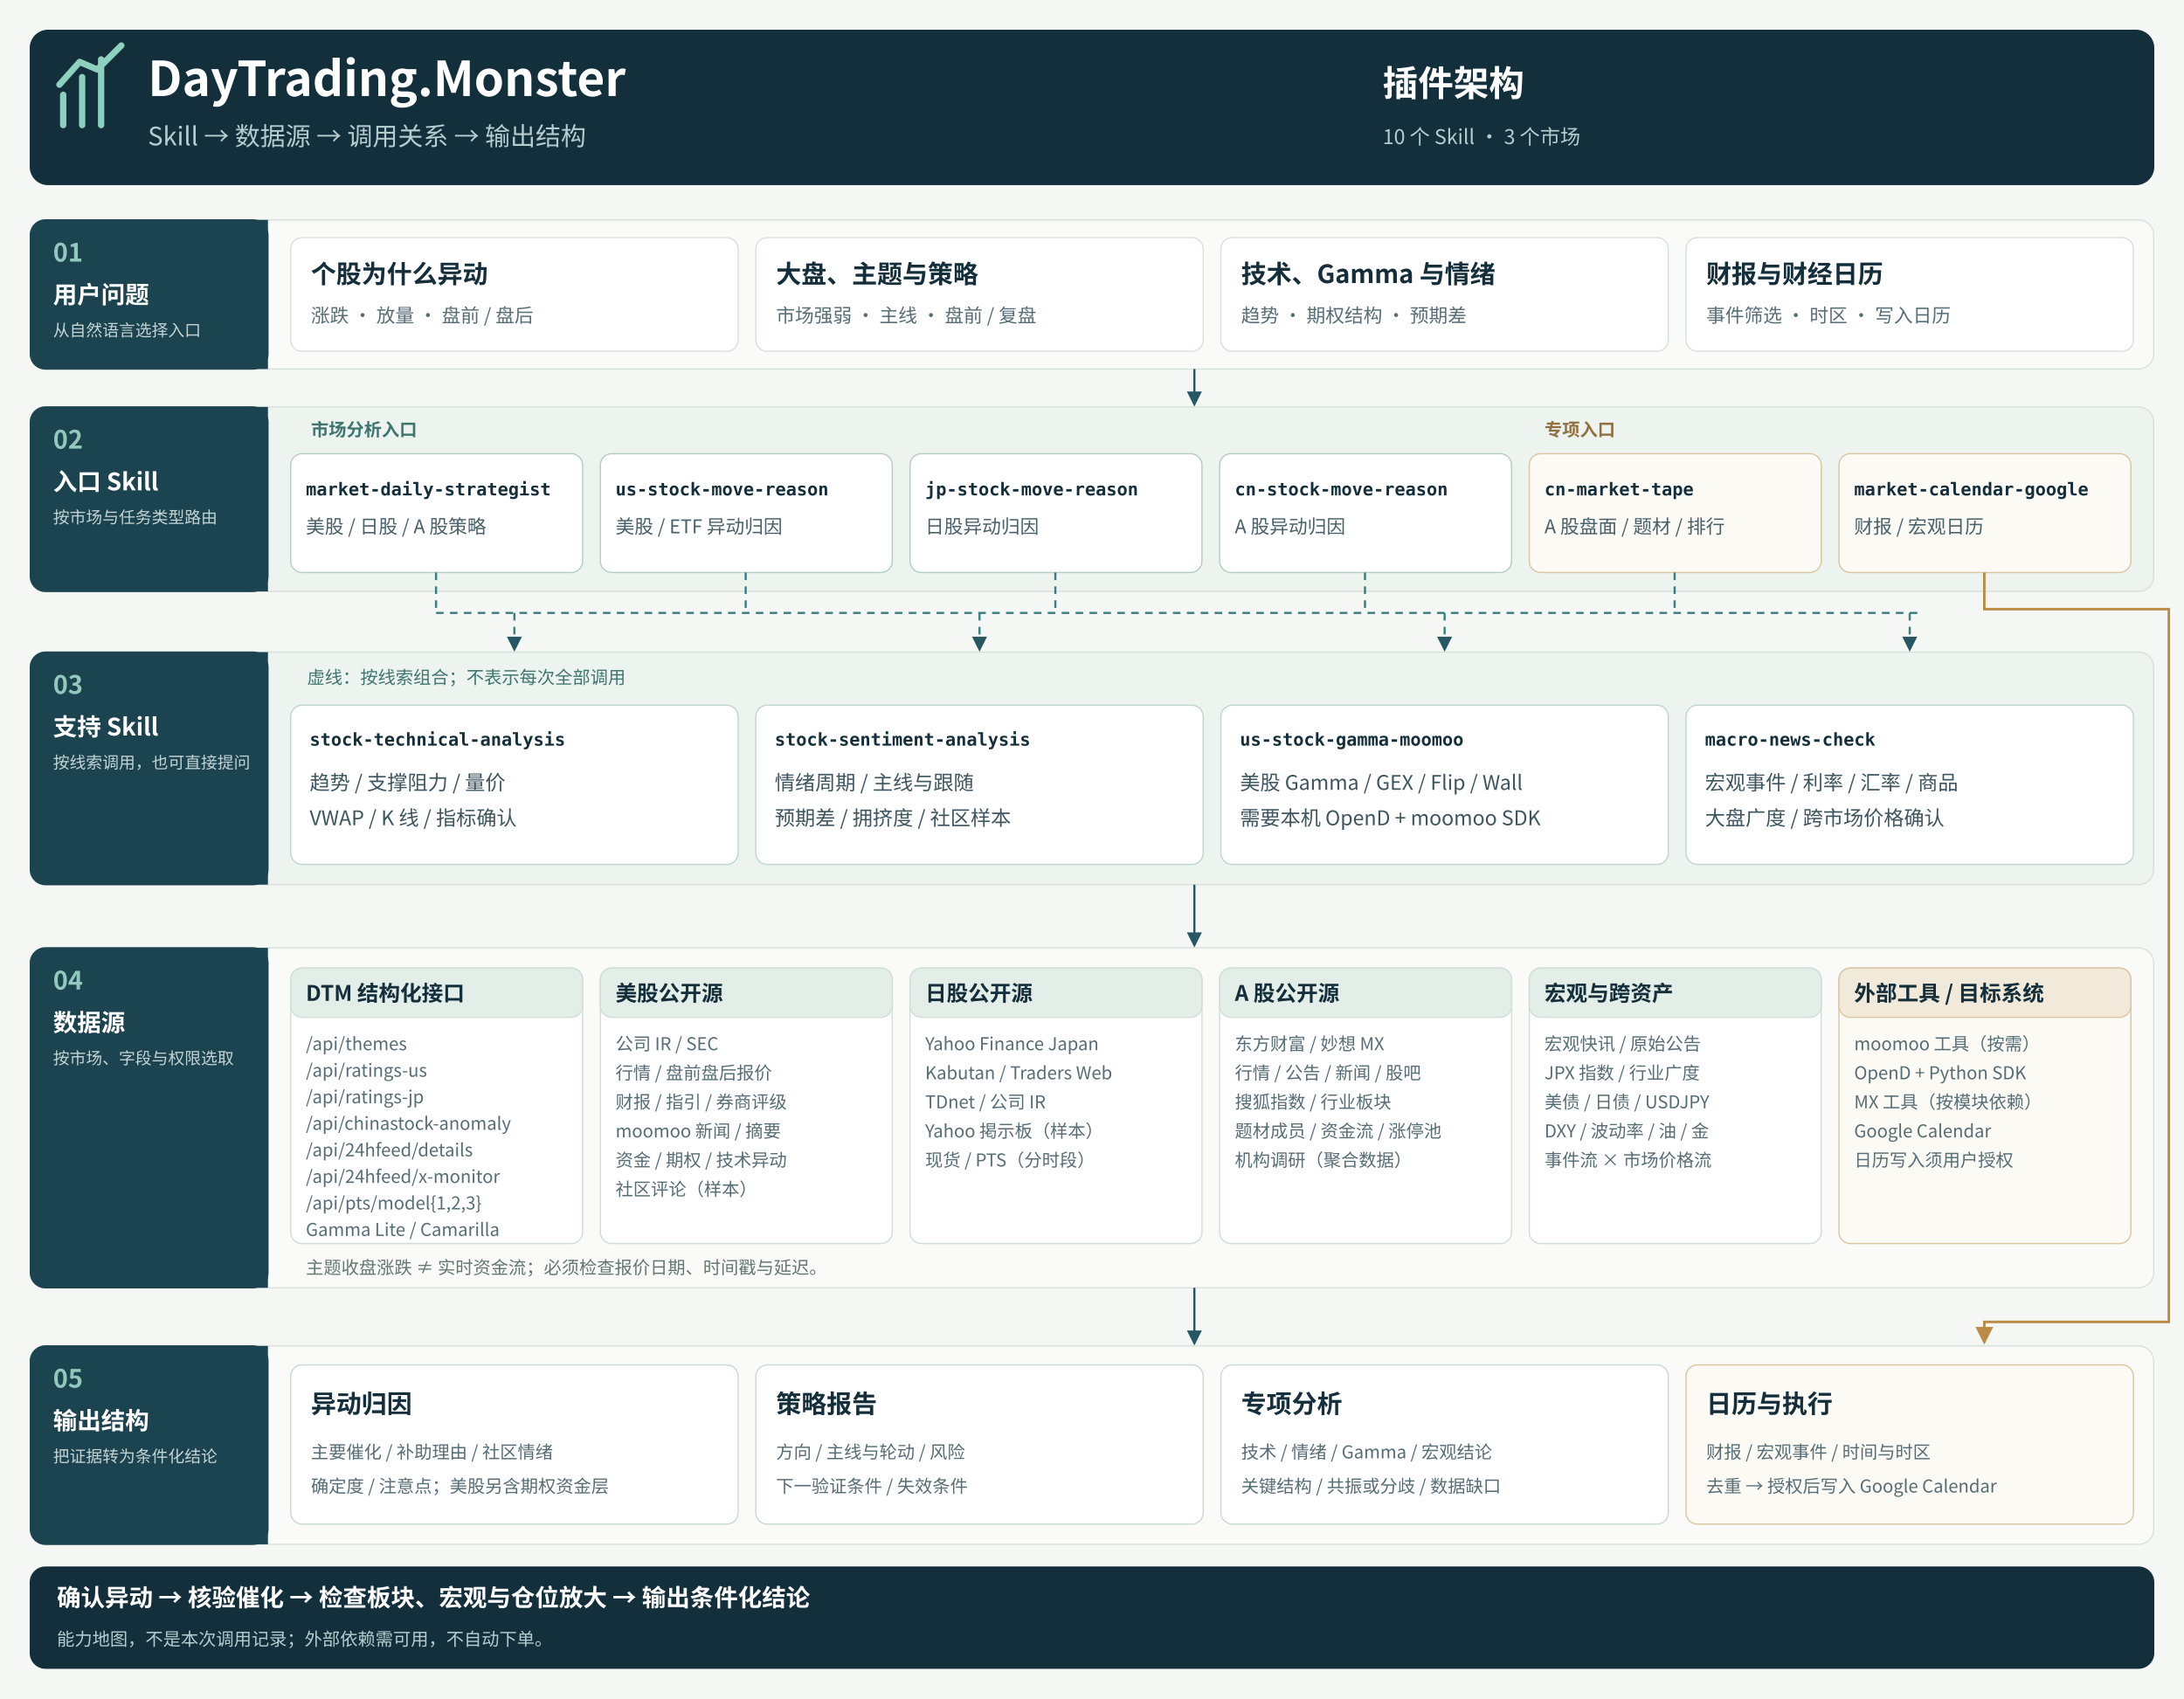
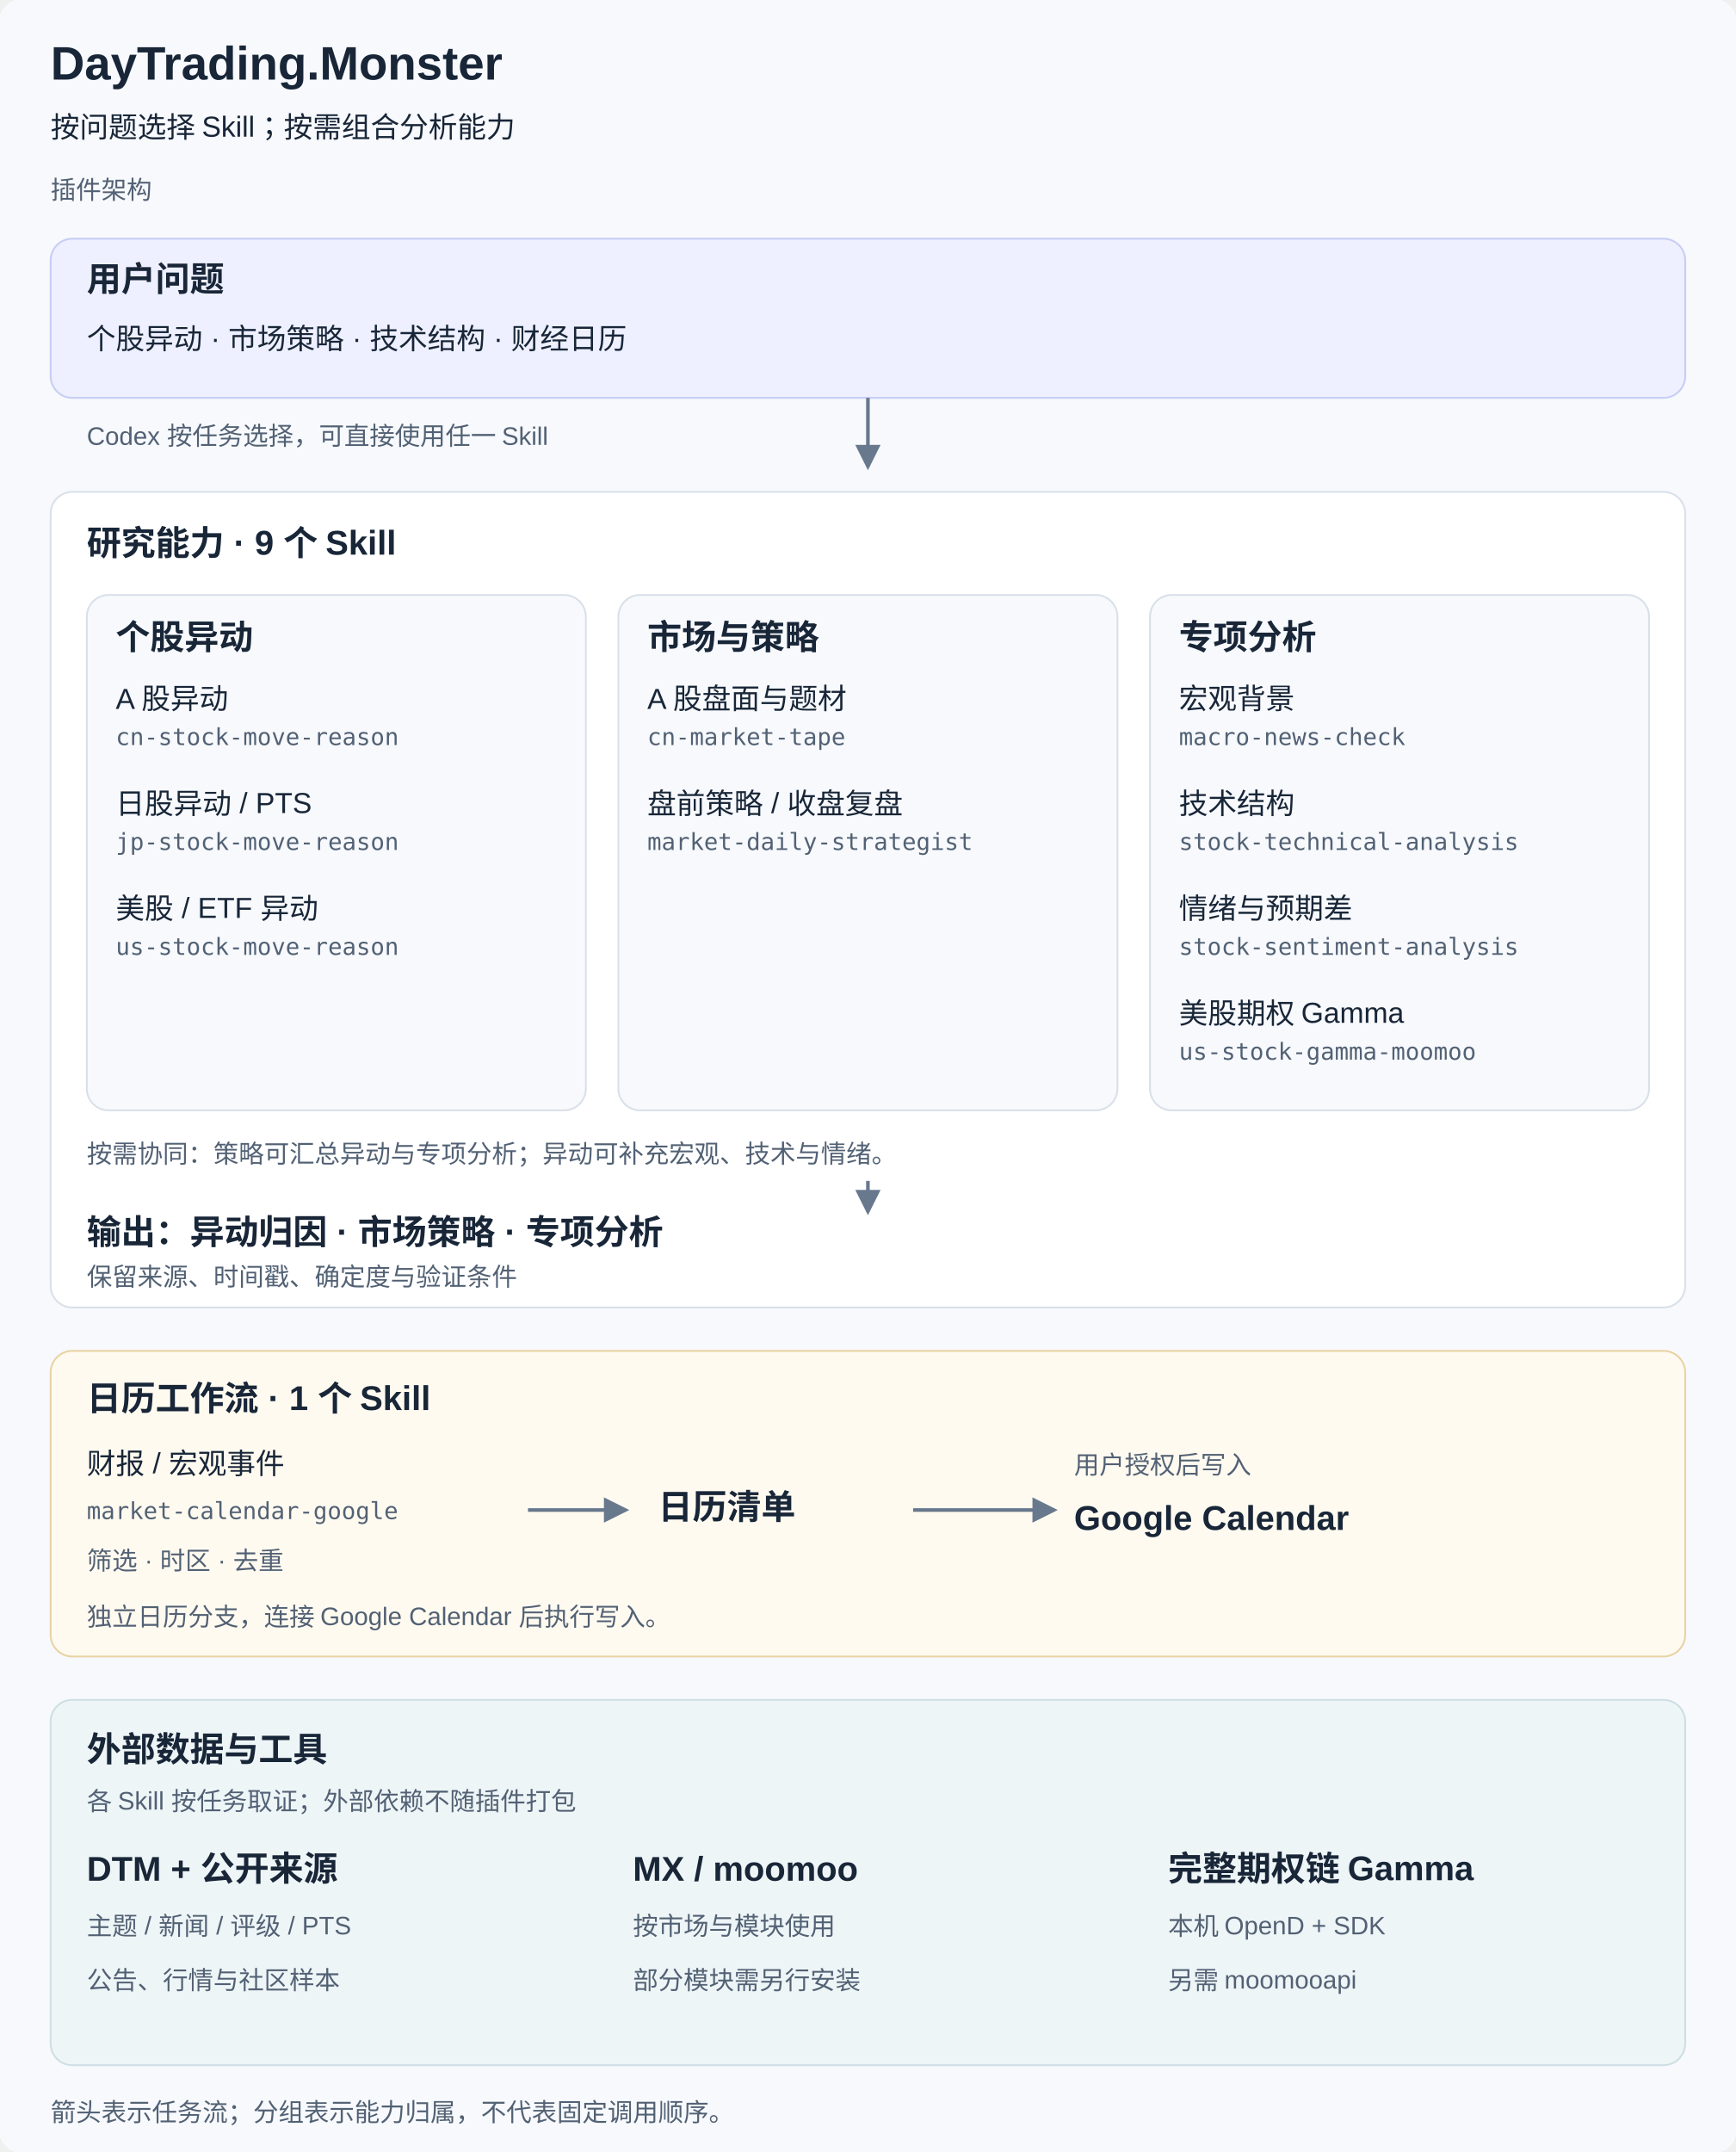
- <svg xmlns="http://www.w3.org/2000/svg" width="1728" height="1344" viewBox="0 0 1728 1344" role="img" aria-labelledby="title desc" xml:lang="zh">
+ <svg xmlns="http://www.w3.org/2000/svg" width="960" height="1190" viewBox="0 0 960 1190" role="img" aria-labelledby="title desc" xml:lang="zh-CN">
  <defs>
-     <style>
- text{font-family:"Noto Sans CJK SC","Noto Sans",Arial,sans-serif;fill:#142f3b} .muted{fill:#566d75;font-size:16px} .small{font-size:14px;fill:#566d75} .code{font-family:"DejaVu Sans Mono",monospace;font-size:14px;font-weight:600} .body{font-size:16px;fill:#3d555f} .card{fill:#fff;stroke:#cfdbd9;stroke-width:1.3} .h{font-size:20px;font-weight:700} .edge{fill:none;stroke:#285764;stroke-width:1.7;marker-end:url(#arrow)} .optional{fill:none;stroke:#3c7f82;stroke-width:1.7;stroke-dasharray:6 5} .gold{fill:none;stroke:#b98b45;stroke-width:2;marker-end:url(#gold-arrow)}
- </style>
+     <style>text{font-family:Arial,"PingFang SC","Hiragino Sans",sans-serif;fill:#182638}.title{font-size:26px;font-weight:700}.head{font-size:19px;font-weight:700}.body{font-size:16px}.small{font-size:14px;fill:#526174}.code{font-family:monospace;font-size:13px;fill:#526174}.edge{fill:none;stroke:#68788d;stroke-width:2;marker-end:url(#arrow)}</style>
    <marker id="arrow" markerWidth="7" markerHeight="7" refX="6" refY="3.5" orient="auto">
-       <path d="M0 0L7 3.5L0 7Z" fill="#285764" />
-     </marker>
-     <marker id="gold-arrow" markerWidth="7" markerHeight="7" refX="6" refY="3.5" orient="auto">
-       <path d="M0 0L7 3.5L0 7Z" fill="#b98b45" />
+       <path d="M0 0L7 3.5L0 7Z" fill="#68788d" />
    </marker>
  </defs>
-   <rect x="0" y="0" width="1728" height="1344" rx="0" fill="#f5f7f4" stroke="#f5f7f4" />
-   <rect x="24" y="24" width="1680" height="122" rx="14" fill="#132f3c" stroke="#132f3c" />
-   <path d="M50 99V75M65 99V61M80 99V47M47 67L63 49L77 55L96 36" fill="none" stroke="#8dd0bd" stroke-width="5" stroke-linecap="round" stroke-linejoin="round" />
-   <text x="117" y="76" font-size="38" style="fill:#ffffff" font-weight="700">DayTrading.Monster</text>
-   <text x="117" y="115" font-size="20" style="fill:#b6cccf">Skill → 数据源 → 调用关系 → 输出结构</text>
-   <text x="1094" y="76" font-size="28" style="fill:#ffffff" font-weight="700">插件架构</text>
-   <text x="1094" y="114" font-size="16" style="fill:#b6cccf">10 个 Skill · 3 个市场</text>
-   <rect x="24" y="174" width="1680" height="118" rx="12" fill="#fafbf8" stroke="#d7e1db" />
-   <rect x="24" y="174" width="188" height="118" rx="12" fill="#1c4350" stroke="#1c4350" />
-   <rect x="198" y="174" width="14" height="118" fill="#1c4350" />
-   <text x="42" y="207" font-size="20" style="fill:#92c9bc" font-weight="700">01</text>
-   <text x="42" y="240" font-size="19" style="fill:#ffffff" font-weight="700">用户问题</text>
-   <text x="42" y="266" font-size="13" style="fill:#c3d4d4">从自然语言选择入口</text>
-   <rect x="24" y="322" width="1680" height="146" rx="12" fill="#edf3ef" stroke="#d7e1db" />
-   <rect x="24" y="322" width="188" height="146" rx="12" fill="#1c4350" stroke="#1c4350" />
-   <rect x="198" y="322" width="14" height="146" fill="#1c4350" />
-   <text x="42" y="355" font-size="20" style="fill:#92c9bc" font-weight="700">02</text>
-   <text x="42" y="388" font-size="19" style="fill:#ffffff" font-weight="700">入口 Skill</text>
-   <text x="42" y="414" font-size="13" style="fill:#c3d4d4">按市场与任务类型路由</text>
-   <rect x="24" y="516" width="1680" height="184" rx="12" fill="#edf3ef" stroke="#d7e1db" />
-   <rect x="24" y="516" width="188" height="184" rx="12" fill="#1c4350" stroke="#1c4350" />
-   <rect x="198" y="516" width="14" height="184" fill="#1c4350" />
-   <text x="42" y="549" font-size="20" style="fill:#92c9bc" font-weight="700">03</text>
-   <text x="42" y="582" font-size="19" style="fill:#ffffff" font-weight="700">支持 Skill</text>
-   <text x="42" y="608" font-size="13" style="fill:#c3d4d4">按线索调用，也可直接提问</text>
-   <rect x="24" y="750" width="1680" height="269" rx="12" fill="#fafbf8" stroke="#d7e1db" />
-   <rect x="24" y="750" width="188" height="269" rx="12" fill="#1c4350" stroke="#1c4350" />
-   <rect x="198" y="750" width="14" height="269" fill="#1c4350" />
-   <text x="42" y="783" font-size="20" style="fill:#92c9bc" font-weight="700">04</text>
-   <text x="42" y="816" font-size="19" style="fill:#ffffff" font-weight="700">数据源</text>
-   <text x="42" y="842" font-size="13" style="fill:#c3d4d4">按市场、字段与权限选取</text>
-   <rect x="24" y="1065" width="1680" height="157" rx="12" fill="#fafbf8" stroke="#d7e1db" />
-   <rect x="24" y="1065" width="188" height="157" rx="12" fill="#1c4350" stroke="#1c4350" />
-   <rect x="198" y="1065" width="14" height="157" fill="#1c4350" />
-   <text x="42" y="1098" font-size="20" style="fill:#92c9bc" font-weight="700">05</text>
-   <text x="42" y="1131" font-size="19" style="fill:#ffffff" font-weight="700">输出结构</text>
-   <text x="42" y="1157" font-size="13" style="fill:#c3d4d4">把证据转为条件化结论</text>
-   <rect x="230" y="188" width="354" height="90" rx="9" fill="#ffffff" stroke="#d7e1dc" />
-   <text x="246" y="224" class="h">个股为什么异动</text>
-   <text x="246" y="255" font-size="15" style="fill:#566d75">涨跌 · 放量 · 盘前 / 盘后</text>
-   <rect x="598" y="188" width="354" height="90" rx="9" fill="#ffffff" stroke="#d7e1dc" />
-   <text x="614" y="224" class="h">大盘、主题与策略</text>
-   <text x="614" y="255" font-size="15" style="fill:#566d75">市场强弱 · 主线 · 盘前 / 复盘</text>
-   <rect x="966" y="188" width="354" height="90" rx="9" fill="#ffffff" stroke="#d7e1dc" />
-   <text x="982" y="224" class="h">技术、Gamma 与情绪</text>
-   <text x="982" y="255" font-size="15" style="fill:#566d75">趋势 · 期权结构 · 预期差</text>
-   <rect x="1334" y="188" width="354" height="90" rx="9" fill="#ffffff" stroke="#d7e1dc" />
-   <text x="1350" y="224" class="h">财报与财经日历</text>
-   <text x="1350" y="255" font-size="15" style="fill:#566d75">事件筛选 · 时区 · 写入日历</text>
-   <path class="edge" d="M945 292V320" />
-   <text x="246" y="345" font-size="14" style="fill:#3e756e" font-weight="700">市场分析入口</text>
-   <text x="1222" y="345" font-size="14" style="fill:#917040" font-weight="700">专项入口</text>
-   <rect x="230" y="359" width="231" height="94" rx="9" fill="#ffffff" stroke="#b4cebf" />
-   <text x="242" y="392" class="code">market-daily-strategist</text>
-   <text x="242" y="422" font-size="15" style="fill:#476069">美股 / 日股 / A 股策略</text>
-   <rect x="475" y="359" width="231" height="94" rx="9" fill="#ffffff" stroke="#b4cebf" />
-   <text x="487" y="392" class="code">us-stock-move-reason</text>
-   <text x="487" y="422" font-size="15" style="fill:#476069">美股 / ETF 异动归因</text>
-   <rect x="720" y="359" width="231" height="94" rx="9" fill="#ffffff" stroke="#b4cebf" />
-   <text x="732" y="392" class="code">jp-stock-move-reason</text>
-   <text x="732" y="422" font-size="15" style="fill:#476069">日股异动归因</text>
-   <rect x="965" y="359" width="231" height="94" rx="9" fill="#ffffff" stroke="#b4cebf" />
-   <text x="977" y="392" class="code">cn-stock-move-reason</text>
-   <text x="977" y="422" font-size="15" style="fill:#476069">A 股异动归因</text>
-   <rect x="1210" y="359" width="231" height="94" rx="9" fill="#fcfaf5" stroke="#dbc6a2" />
-   <text x="1222" y="392" class="code">cn-market-tape</text>
-   <text x="1222" y="422" font-size="15" style="fill:#476069">A 股盘面 / 题材 / 排行</text>
-   <rect x="1455" y="359" width="231" height="94" rx="9" fill="#fcfaf5" stroke="#dbc6a2" />
-   <text x="1467" y="392" class="code">market-calendar-google</text>
-   <text x="1467" y="422" font-size="15" style="fill:#476069">财报 / 宏观日历</text>
-   <path class="optional" d="M345 453V485" />
-   <path class="optional" d="M590 453V485" />
-   <path class="optional" d="M835 453V485" />
-   <path class="optional" d="M1080 453V485" />
-   <path class="optional" d="M1325 453V485" />
-   <path class="optional" d="M345 485H1518" />
-   <path class="optional" d="M407 485V514" marker-end="url(#arrow)" />
-   <path class="optional" d="M775 485V514" marker-end="url(#arrow)" />
-   <path class="optional" d="M1143 485V514" marker-end="url(#arrow)" />
-   <path class="optional" d="M1511 485V514" marker-end="url(#arrow)" />
-   <text x="243" y="541" font-size="14" style="fill:#3e756e">虚线：按线索组合；不表示每次全部调用</text>
-   <rect x="230" y="558" width="354" height="126" rx="9" fill="#ffffff" stroke="#bfd5cf" />
-   <text x="245" y="590" class="code">stock-technical-analysis</text>
-   <text class="body">
-     <tspan x="245" y="625">趋势 / 支撑阻力 / 量价</tspan>
-     <tspan x="245" y="653">VWAP / K 线 / 指标确认</tspan>
-   </text>
-   <rect x="598" y="558" width="354" height="126" rx="9" fill="#ffffff" stroke="#bfd5cf" />
-   <text x="613" y="590" class="code">stock-sentiment-analysis</text>
-   <text class="body">
-     <tspan x="613" y="625">情绪周期 / 主线与跟随</tspan>
-     <tspan x="613" y="653">预期差 / 拥挤度 / 社区样本</tspan>
-   </text>
-   <rect x="966" y="558" width="354" height="126" rx="9" fill="#ffffff" stroke="#bfd5cf" />
-   <text x="981" y="590" class="code">us-stock-gamma-moomoo</text>
-   <text class="body">
-     <tspan x="981" y="625">美股 Gamma / GEX / Flip / Wall</tspan>
-     <tspan x="981" y="653">需要本机 OpenD + moomoo SDK</tspan>
-   </text>
-   <rect x="1334" y="558" width="354" height="126" rx="9" fill="#ffffff" stroke="#bfd5cf" />
-   <text x="1349" y="590" class="code">macro-news-check</text>
-   <text class="body">
-     <tspan x="1349" y="625">宏观事件 / 利率 / 汇率 / 商品</tspan>
-     <tspan x="1349" y="653">大盘广度 / 跨市场价格确认</tspan>
-   </text>
-   <path class="gold" d="M1570 453V482H1716V1046H1570V1062" />
-   <path class="edge" d="M945 700V748" />
-   <rect x="230" y="766" width="231" height="218" rx="9" fill="#ffffff" stroke="#d0ded6" />
-   <rect x="230" y="766" width="231" height="39" rx="9" fill="#e4eee8" stroke="#d0ded6" />
-   <text x="242" y="792" font-size="17" font-weight="700">DTM 结构化接口</text>
-   <text class="small">
-     <tspan x="242" y="831">/api/themes</tspan>
-     <tspan x="242" y="852">/api/ratings-us</tspan>
-     <tspan x="242" y="873">/api/ratings-jp</tspan>
-     <tspan x="242" y="894">/api/chinastock-anomaly</tspan>
-     <tspan x="242" y="915">/api/24hfeed/details</tspan>
-     <tspan x="242" y="936">/api/24hfeed/x-monitor</tspan>
-     <tspan x="242" y="957">/api/pts/model{1,2,3}</tspan>
-     <tspan x="242" y="978">Gamma Lite / Camarilla</tspan>
-   </text>
-   <rect x="475" y="766" width="231" height="218" rx="9" fill="#ffffff" stroke="#d0ded6" />
-   <rect x="475" y="766" width="231" height="39" rx="9" fill="#e4eee8" stroke="#d0ded6" />
-   <text x="487" y="792" font-size="17" font-weight="700">美股公开源</text>
-   <text class="small">
-     <tspan x="487" y="831">公司 IR / SEC</tspan>
-     <tspan x="487" y="854">行情 / 盘前盘后报价</tspan>
-     <tspan x="487" y="877">财报 / 指引 / 券商评级</tspan>
-     <tspan x="487" y="900">moomoo 新闻 / 摘要</tspan>
-     <tspan x="487" y="923">资金 / 期权 / 技术异动</tspan>
-     <tspan x="487" y="946">社区评论（样本）</tspan>
-   </text>
-   <rect x="720" y="766" width="231" height="218" rx="9" fill="#ffffff" stroke="#d0ded6" />
-   <rect x="720" y="766" width="231" height="39" rx="9" fill="#e4eee8" stroke="#d0ded6" />
-   <text x="732" y="792" font-size="17" font-weight="700">日股公开源</text>
-   <text class="small">
-     <tspan x="732" y="831">Yahoo Finance Japan</tspan>
-     <tspan x="732" y="854">Kabutan / Traders Web</tspan>
-     <tspan x="732" y="877">TDnet / 公司 IR</tspan>
-     <tspan x="732" y="900">Yahoo 掲示板（样本）</tspan>
-     <tspan x="732" y="923">现货 / PTS（分时段）</tspan>
-   </text>
-   <rect x="965" y="766" width="231" height="218" rx="9" fill="#ffffff" stroke="#d0ded6" />
-   <rect x="965" y="766" width="231" height="39" rx="9" fill="#e4eee8" stroke="#d0ded6" />
-   <text x="977" y="792" font-size="17" font-weight="700">A 股公开源</text>
-   <text class="small">
-     <tspan x="977" y="831">东方财富 / 妙想 MX</tspan>
-     <tspan x="977" y="854">行情 / 公告 / 新闻 / 股吧</tspan>
-     <tspan x="977" y="877">搜狐指数 / 行业板块</tspan>
-     <tspan x="977" y="900">题材成员 / 资金流 / 涨停池</tspan>
-     <tspan x="977" y="923">机构调研（聚合数据）</tspan>
-   </text>
-   <rect x="1210" y="766" width="231" height="218" rx="9" fill="#ffffff" stroke="#d0ded6" />
-   <rect x="1210" y="766" width="231" height="39" rx="9" fill="#e4eee8" stroke="#d0ded6" />
-   <text x="1222" y="792" font-size="17" font-weight="700">宏观与跨资产</text>
-   <text class="small">
-     <tspan x="1222" y="831">宏观快讯 / 原始公告</tspan>
-     <tspan x="1222" y="854">JPX 指数 / 行业广度</tspan>
-     <tspan x="1222" y="877">美债 / 日债 / USDJPY</tspan>
-     <tspan x="1222" y="900">DXY / 波动率 / 油 / 金</tspan>
-     <tspan x="1222" y="923">事件流 × 市场价格流</tspan>
-   </text>
-   <rect x="1455" y="766" width="231" height="218" rx="9" fill="#fcfaf5" stroke="#dbc6a2" />
-   <rect x="1455" y="766" width="231" height="39" rx="9" fill="#f1e9da" stroke="#dbc6a2" />
-   <text x="1467" y="792" font-size="17" font-weight="700">外部工具 / 目标系统</text>
-   <text class="small">
-     <tspan x="1467" y="831">moomoo 工具（按需）</tspan>
-     <tspan x="1467" y="854">OpenD + Python SDK</tspan>
-     <tspan x="1467" y="877">MX 工具（按模块依赖）</tspan>
-     <tspan x="1467" y="900">Google Calendar</tspan>
-     <tspan x="1467" y="923">日历写入须用户授权</tspan>
-   </text>
-   <text x="242" y="1008" font-size="14" style="fill:#63776f">主题收盘涨跌 ≠ 实时资金流；必须检查报价日期、时间戳与延迟。</text>
-   <path class="edge" d="M945 1019V1063" />
-   <rect x="230" y="1080" width="354" height="126" rx="9" fill="#ffffff" stroke="#c9dad0" />
-   <text x="246" y="1118" class="h">异动归因</text>
-   <text class="small">
-     <tspan x="246" y="1154">主要催化 / 补助理由 / 社区情绪</tspan>
-     <tspan x="246" y="1181">确定度 / 注意点；美股另含期权资金层</tspan>
-   </text>
-   <rect x="598" y="1080" width="354" height="126" rx="9" fill="#ffffff" stroke="#c9dad0" />
-   <text x="614" y="1118" class="h">策略报告</text>
-   <text class="small">
-     <tspan x="614" y="1154">方向 / 主线与轮动 / 风险</tspan>
-     <tspan x="614" y="1181">下一验证条件 / 失效条件</tspan>
-   </text>
-   <rect x="966" y="1080" width="354" height="126" rx="9" fill="#ffffff" stroke="#c9dad0" />
-   <text x="982" y="1118" class="h">专项分析</text>
-   <text class="small">
-     <tspan x="982" y="1154">技术 / 情绪 / Gamma / 宏观结论</tspan>
-     <tspan x="982" y="1181">关键结构 / 共振或分歧 / 数据缺口</tspan>
-   </text>
-   <rect x="1334" y="1080" width="354" height="126" rx="9" fill="#fcfaf5" stroke="#dbc6a2" />
-   <text x="1350" y="1118" class="h">日历与执行</text>
-   <text class="small">
-     <tspan x="1350" y="1154">财报 / 宏观事件 / 时间与时区</tspan>
-     <tspan x="1350" y="1181">去重 → 授权后写入 Google Calendar</tspan>
-   </text>
-   <rect x="24" y="1240" width="1680" height="80" rx="12" fill="#132f3c" stroke="#132f3c" />
-   <text x="45" y="1271" font-size="19" style="fill:#ffffff" font-weight="600">确认异动 → 核验催化 → 检查板块、宏观与仓位放大 → 输出条件化结论</text>
-   <text x="45" y="1302" font-size="14" style="fill:#b6cccf">能力地图，不是本次调用记录；外部依赖需可用，不自动下单。</text>
+   <rect x="0" y="0" width="960" height="1190" rx="12" fill="#f7f9fc" stroke="#f7f9fc" />
+   <text x="28" y="44" class="title">DayTrading.Monster</text>
+   <text x="28" y="76" class="body">按问题选择 Skill；按需组合分析能力</text>
+   <text x="28" y="110" class="small">插件架构</text>
+   <rect x="28" y="132" width="904" height="88" rx="12" fill="#eef0ff" stroke="#c7cdf5" />
+   <text x="48" y="161" class="head">用户问题</text>
+   <text x="48" y="193" class="body">个股异动 · 市场策略 · 技术结构 · 财经日历</text>
+   <path d="M480 220V258" class="edge" />
+   <text x="48" y="246" class="small">Codex 按任务选择，可直接使用任一 Skill</text>
+   <rect x="28" y="272" width="904" height="451" rx="12" fill="#fff" stroke="#d9e0e9" />
+   <text x="48" y="307" class="head">研究能力 · 9 个 Skill</text>
+   <rect x="48" y="329" width="276" height="285" rx="12" fill="#f7f9fc" stroke="#d9e0e9" />
+   <text x="64" y="359" class="head">个股异动</text>
+   <rect x="342" y="329" width="276" height="285" rx="12" fill="#f7f9fc" stroke="#d9e0e9" />
+   <text x="358" y="359" class="head">市场与策略</text>
+   <rect x="636" y="329" width="276" height="285" rx="12" fill="#f7f9fc" stroke="#d9e0e9" />
+   <text x="652" y="359" class="head">专项分析</text>
+   <text x="64" y="392" class="body">A 股异动</text>
+   <text x="64" y="412" class="code">cn-stock-move-reason</text>
+   <text x="64" y="450" class="body">日股异动 / PTS</text>
+   <text x="64" y="470" class="code">jp-stock-move-reason</text>
+   <text x="64" y="508" class="body">美股 / ETF 异动</text>
+   <text x="64" y="528" class="code">us-stock-move-reason</text>
+   <text x="358" y="392" class="body">A 股盘面与题材</text>
+   <text x="358" y="412" class="code">cn-market-tape</text>
+   <text x="358" y="450" class="body">盘前策略 / 收盘复盘</text>
+   <text x="358" y="470" class="code">market-daily-strategist</text>
+   <text x="652" y="392" class="body">宏观背景</text>
+   <text x="652" y="412" class="code">macro-news-check</text>
+   <text x="652" y="450" class="body">技术结构</text>
+   <text x="652" y="470" class="code">stock-technical-analysis</text>
+   <text x="652" y="508" class="body">情绪与预期差</text>
+   <text x="652" y="528" class="code">stock-sentiment-analysis</text>
+   <text x="652" y="566" class="body">美股期权 Gamma</text>
+   <text x="652" y="586" class="code">us-stock-gamma-moomoo</text>
+   <text x="48" y="643" class="small">按需协同：策略可汇总异动与专项分析；异动可补充宏观、技术与情绪。</text>
+   <path d="M480 653V670" class="edge" />
+   <text x="48" y="688" class="head">输出：异动归因 · 市场策略 · 专项分析</text>
+   <text x="48" y="711" class="small">保留来源、时间戳、确定度与验证条件</text>
+   <rect x="28" y="747" width="904" height="169" rx="12" fill="#fffaf0" stroke="#e8d3a4" />
+   <text x="48" y="780" class="head">日历工作流 · 1 个 Skill</text>
+   <text x="48" y="815" class="body">财报 / 宏观事件</text>
+   <text x="48" y="840" class="code">market-calendar-google</text>
+   <text x="48" y="868" class="small">筛选 · 时区 · 去重</text>
+   <path d="M292 835H346" class="edge" />
+   <text x="364" y="840" class="head">日历清单</text>
+   <path d="M505 835H583" class="edge" />
+   <text x="594" y="815" class="small">用户授权后写入</text>
+   <text x="594" y="846" class="head">Google Calendar</text>
+   <text x="48" y="899" class="small">独立日历分支，连接 Google Calendar 后执行写入。</text>
+   <rect x="28" y="940" width="904" height="202" rx="12" fill="#eef5f7" stroke="#cddfe4" />
+   <text x="48" y="974" class="head">外部数据与工具</text>
+   <text x="48" y="1001" class="small">各 Skill 按任务取证；外部依赖不随插件打包</text>
+   <text x="48" y="1040" class="head">DTM + 公开来源</text>
+   <text x="48" y="1070" class="small">主题 / 新闻 / 评级 / PTS</text>
+   <text x="48" y="1100" class="small">公告、行情与社区样本</text>
+   <text x="350" y="1040" class="head">MX / moomoo</text>
+   <text x="350" y="1070" class="small">按市场与模块使用</text>
+   <text x="350" y="1100" class="small">部分模块需另行安装</text>
+   <text x="646" y="1040" class="head">完整期权链 Gamma</text>
+   <text x="646" y="1070" class="small">本机 OpenD + SDK</text>
+   <text x="646" y="1100" class="small">另需 moomooapi</text>
+   <text x="28" y="1173" class="small">箭头表示任务流；分组表示能力归属，不代表固定调用顺序。</text>
</svg>
